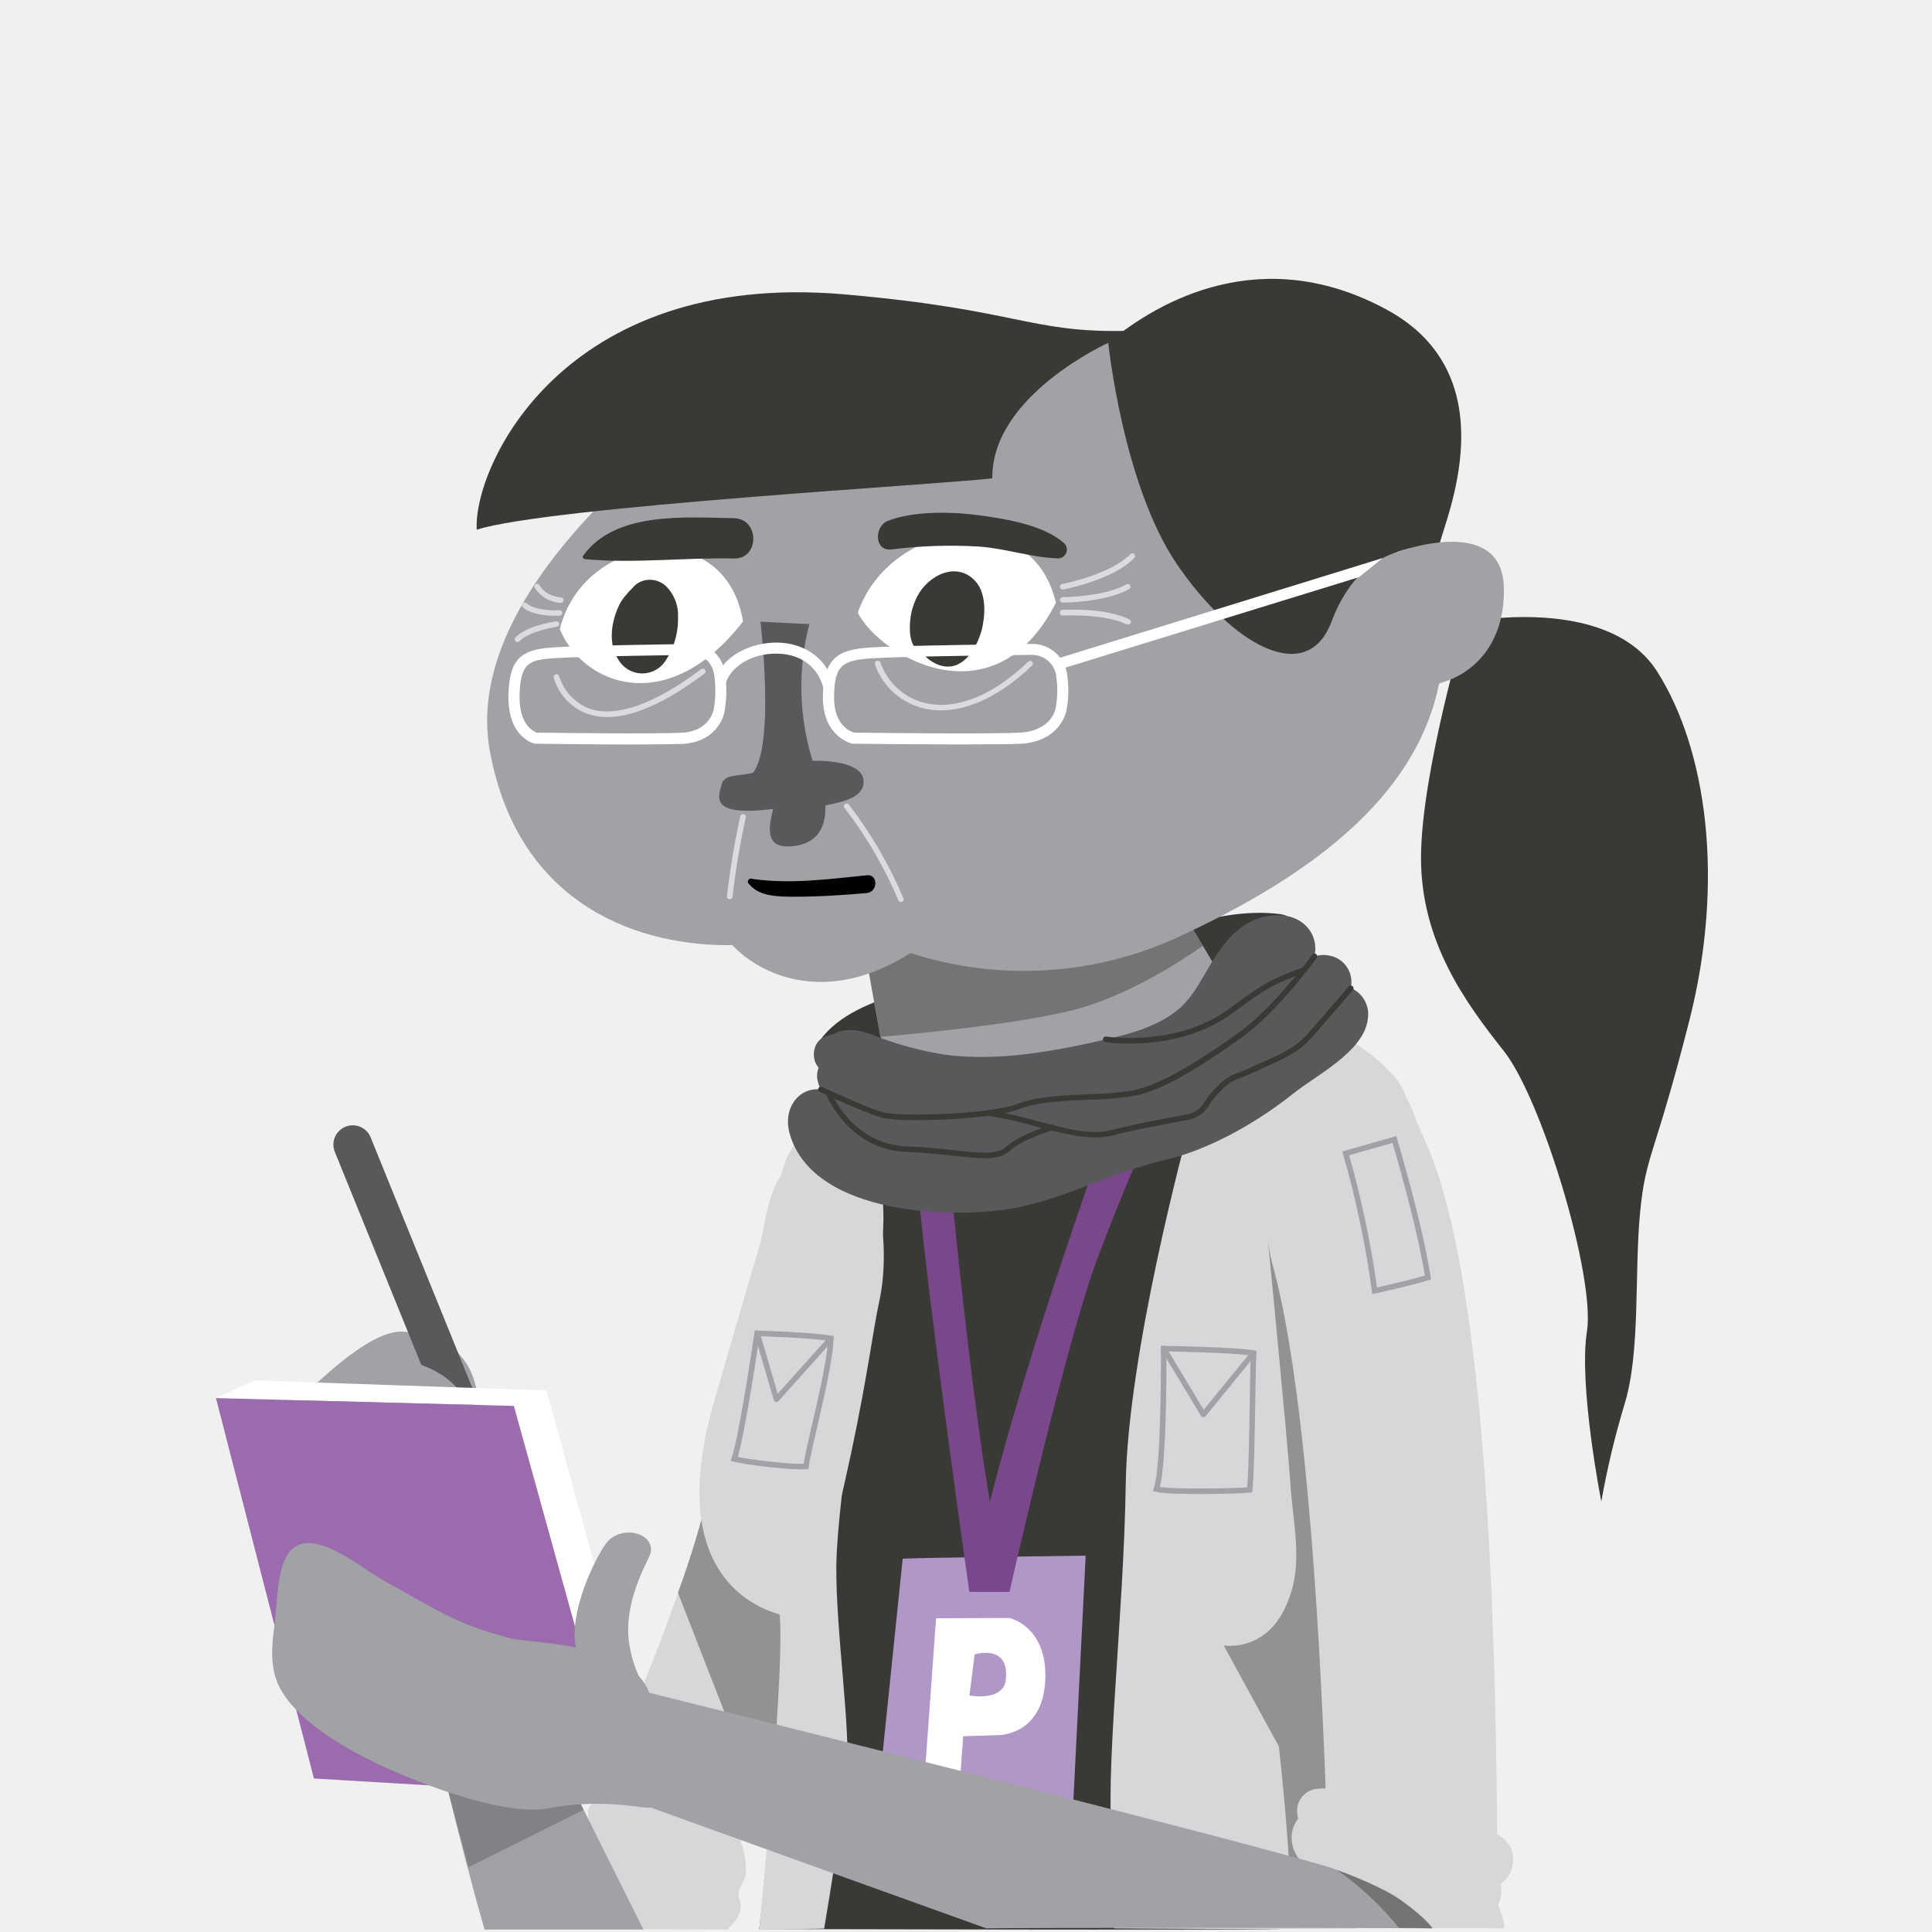
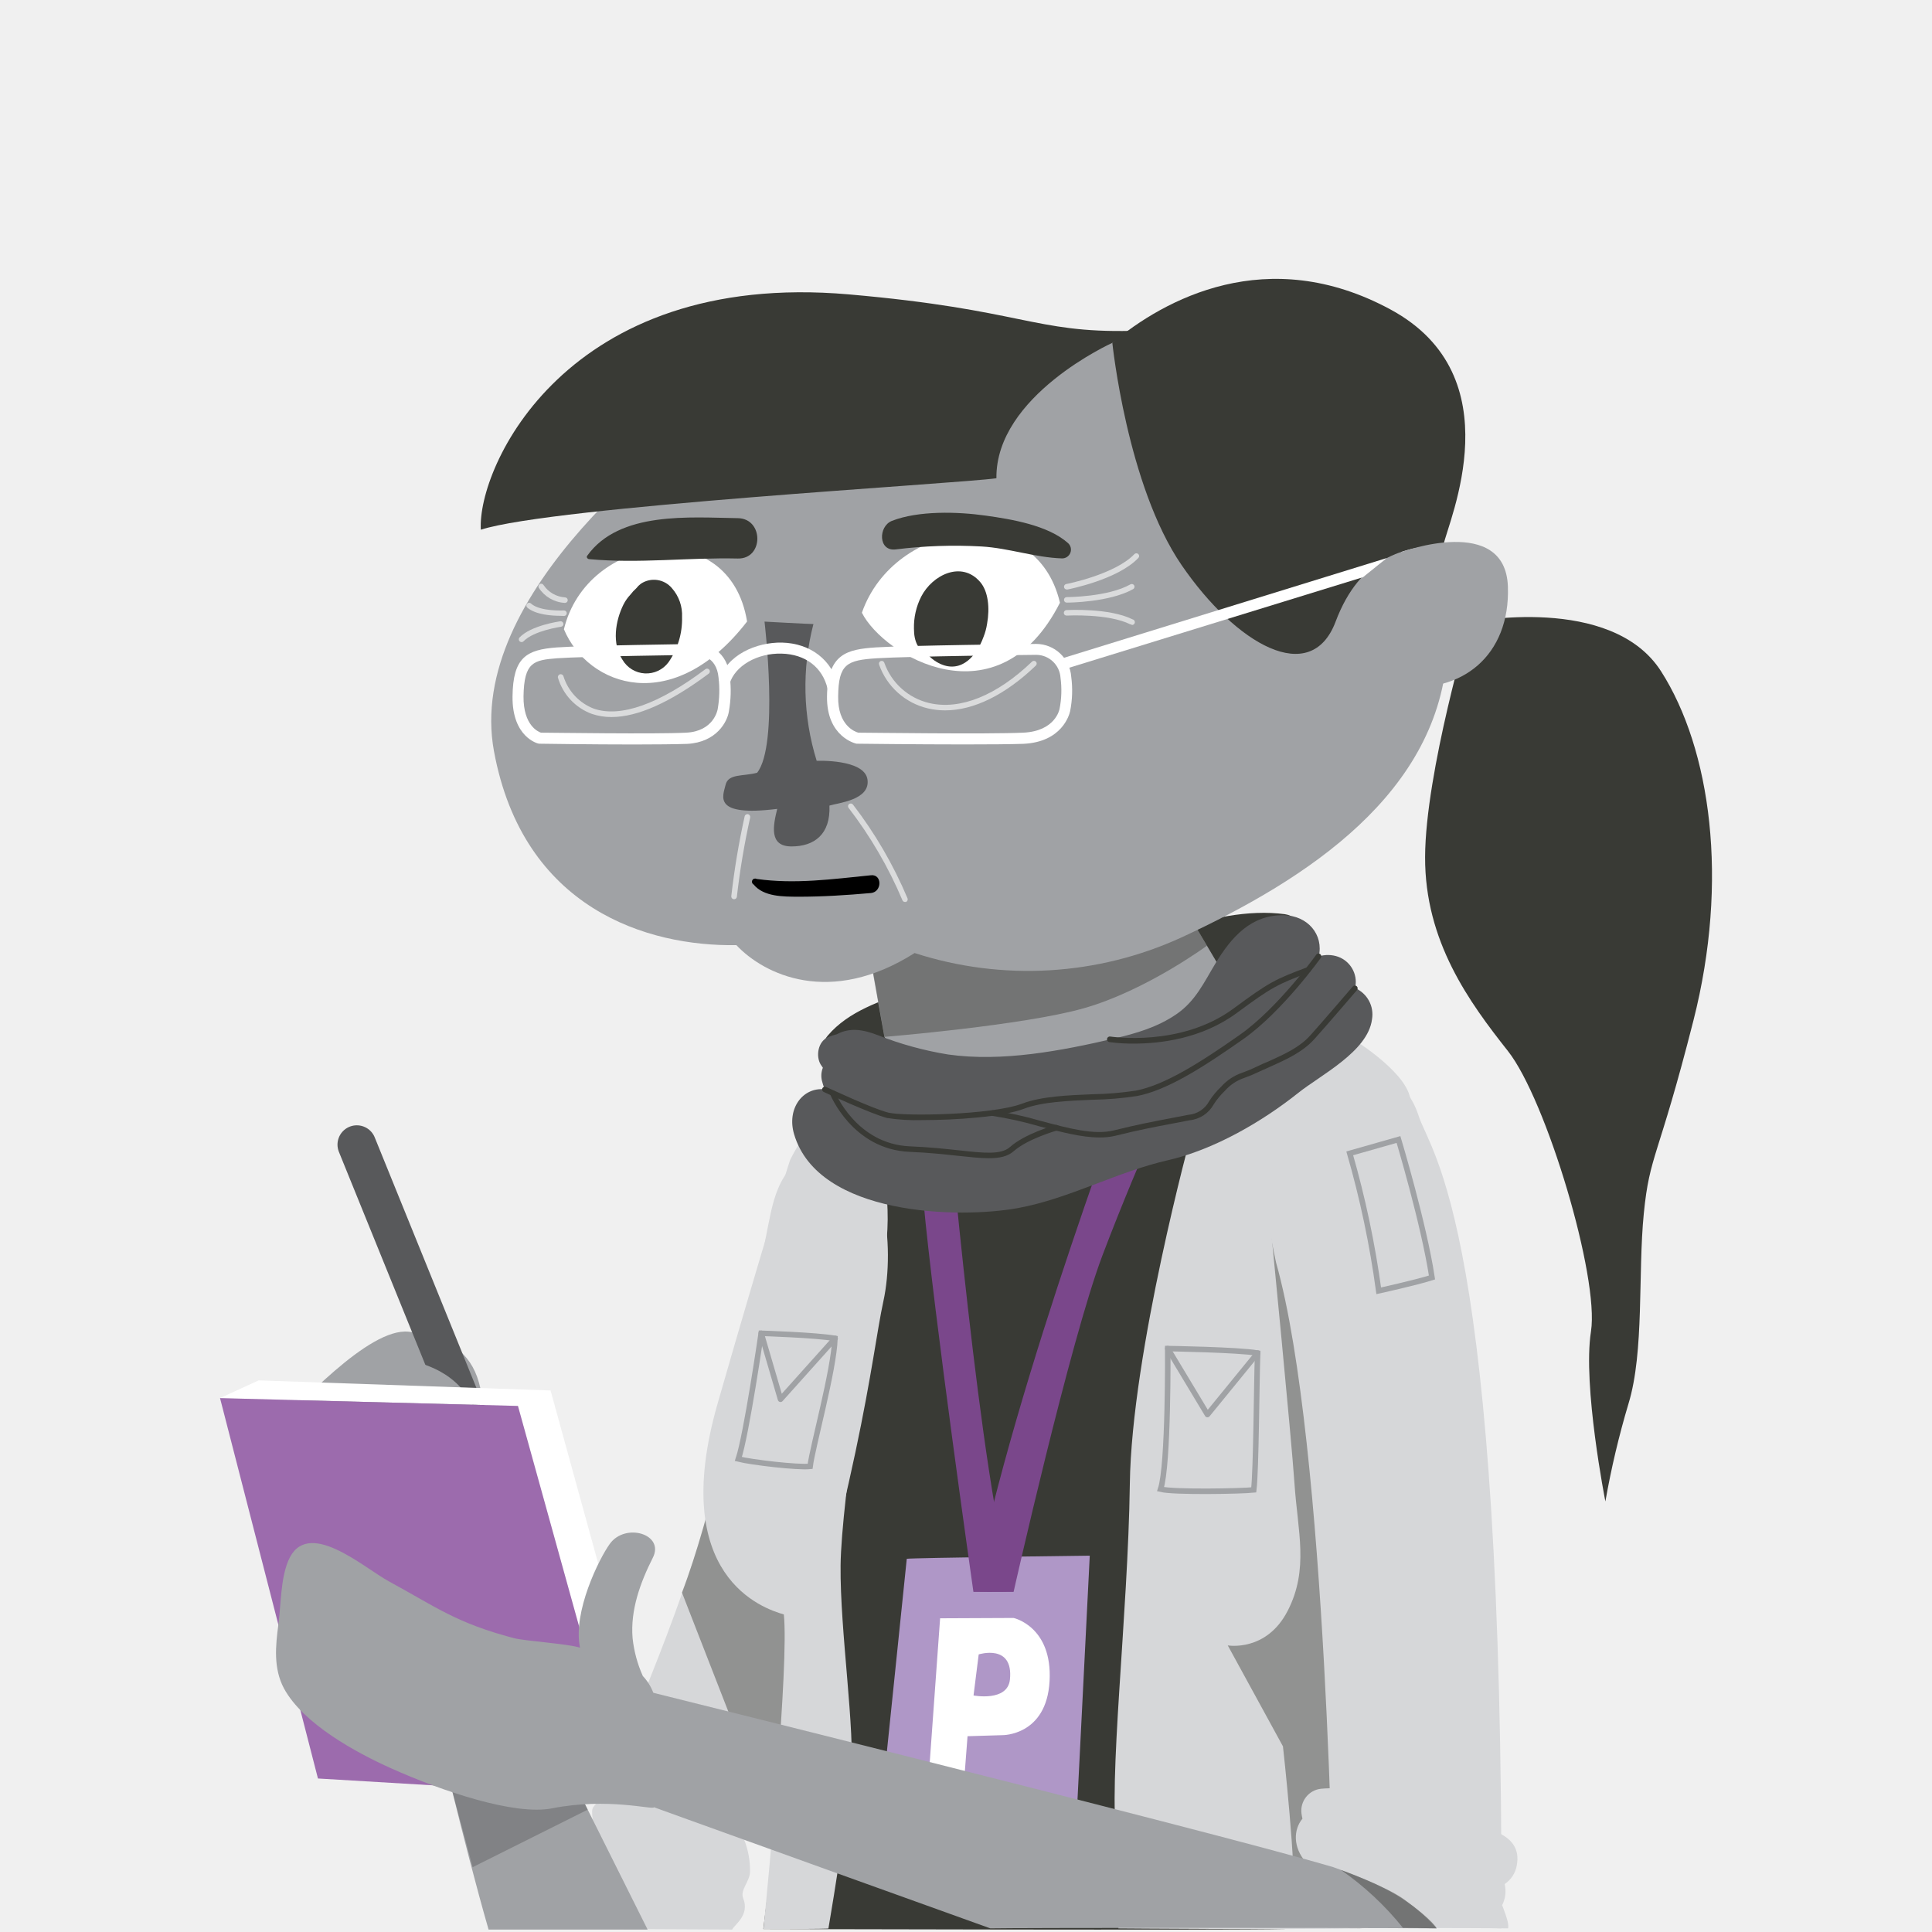
<svg xmlns="http://www.w3.org/2000/svg" viewBox="0 0 350 350">
  <defs>
-     <style>.cls-1{fill:#d6d7d9;}.cls-2{fill:#a0a2a5;}.cls-3,.cls-9{fill:#58595b;}.cls-3,.cls-7{opacity:0.44;}.cls-14,.cls-15,.cls-4{fill:none;stroke-linecap:round;}.cls-4{stroke:#58595b;stroke-width:7px;}.cls-14,.cls-4,.cls-6{stroke-miterlimit:10;}.cls-5,.cls-6,.cls-7{fill:#393a35;}.cls-6{stroke:#393a35;}.cls-8{fill:#fff;}.cls-10{fill:#010101;}.cls-11{fill:#dadbdc;}.cls-12{fill:#af97c7;}.cls-13{fill:#7a478b;}.cls-14,.cls-15{stroke:#a0a2a5;}.cls-15{stroke-linejoin:round;}.cls-16{fill:#9c6bad;}</style>
+     <style>.cls-1{fill:#d6d7d9;}.cls-2{fill:#a0a2a5;}.cls-3,.cls-9{fill:#58595b;}.cls-3,.cls-7{opacity:0.44;}.cls-13,.cls-14,.cls-4{fill:none;stroke-linecap:round;}.cls-4{stroke:#58595b;stroke-width:7px;}.cls-13,.cls-4,.cls-6{stroke-miterlimit:10;}.cls-5,.cls-6,.cls-7{fill:#393a35;}.cls-6{stroke:#393a35;}.cls-8{fill:#fff;}.cls-10{fill:#dadbdc;}.cls-11{fill:#af97c7;}.cls-12{fill:#7a478b;}.cls-13,.cls-14{stroke:#a0a2a5;}.cls-14{stroke-linejoin:round;}.cls-15{fill:#9c6bad;}</style>
  </defs>
  <g id="Layer_8" data-name="Layer 8">
-     <path class="cls-1" d="M107.59,349.44l24.31.12c.36-.85,3.23-2.58,2-5.66-.61-1.5,1.15-3,1.23-4.71a15.11,15.11,0,0,0-1.09-6c.66-4-1.72-8.59-6.23-9.2-1.93-.27-3.16.88-4.85,1.13-.94.14-.72.47-1.73.3-.6-.09-1.59-1.07-2.25-1.32a5,5,0,0,0-4.89.37c-1.82-.95-3.88-.88-5.82,1.25-1.71,1.89-1.9,1.42-1.65,3.83C107,333.57,116.17,346.87,107.59,349.44Z" />
-     <path class="cls-2" d="M116.58,349.56,91.4,299.15,77.93,310.93s5.27,22.77,9.85,38.63Z" />
-     <polygon class="cls-3" points="80.97 323.63 103.63 323.63 105.73 327.84 84.88 338.26 80.97 323.63" />
-     <path class="cls-2" d="M47.56,260.16c5.81-5.54,18.45-19.65,25.72-18.91s11.25,3.95,12.71,9.1,3.74,17.23,3.74,17.23l-39.44,4.18-2.73-6.94Z" />
-     <line class="cls-4" x1="63.9" y1="207.36" x2="86.17" y2="262.22" />
-     <path class="cls-2" d="M71.48,246.19c1.82.24,8.86,1,12.75,7.15s1.94,15.79,1.94,15.79l-13.92,1.58-7.43-7.43Z" />
-     <path class="cls-5" d="M232.08,349.45l-1.61-156.73-72.06,2.58-9.73,64.22-11.14,89.94S222.27,349.71,232.08,349.45Z" />
-     <path class="cls-1" d="M201.86,349.34c.44,0,29.52.26,44,0-1.11-13.73-4.79-60.36-4.17-72,.73-13.59,14.08-73.57,13-78.57s-10.88-10.89-10.88-10.89L215.11,205.3s-10.83,39.7-11.17,63.52-4,54.36-2.32,64.69C203,341.85,202.35,346.49,201.86,349.34Z" />
-     <path class="cls-6" d="M233.84,173a8,8,0,0,0-.82-.9,3,3,0,0,0,.18-.73c1.51-1.67,1.51-4.88-1.25-5.26-6.32-.87-14.13.7-20,3.14-3.47,1.44-6.73,3.38-10.4,4.33-4.3,1.12-8.83,1.27-13.25,1.62a93.19,93.19,0,0,0-24.07,4.77c-5.2,1.83-11,3.67-14.67,8-1.23,1.45-1.48,4.39.69,5.3,3.25,1.38,5.85.51,8.92-1h0a2.71,2.71,0,0,0,2.16.72c.3,0,.59-.08.88-.12a4.3,4.3,0,0,0,2.23,2.1,9.64,9.64,0,0,0,5.38.18l0,0c6.87,4.29,18.05,2.81,25.66,2,9.33-1,18.29-2.91,25.83-8.78,2.8-2.17.14-5.72-2.79-5.57a16.33,16.33,0,0,0,4.34-4.31,3.13,3.13,0,0,0,.53-1.6,24.94,24.94,0,0,0,5.65-1.29,3.15,3.15,0,0,1,1.67.47C232.55,177.27,235.21,174.75,233.84,173Z" />
-     <polygon class="cls-2" points="156.68 172.29 159.49 187.84 167.96 200.4 213.33 187.03 223.03 179.97 213.33 163.59 156.68 172.29" />
-     <path class="cls-7" d="M159.49,187.84s25.16-2.07,36.09-5.18c11.29-3.2,22.33-11.34,22.33-11.34l-4.58-7.73-56.87,7Z" />
-     <path class="cls-2" d="M133.39,70.87c-11.9,8.06-49.93,36.61-44.64,65.23s27.89,35.38,43.91,35.12c5.06,5.37,17,11.14,32.29,1.43a66.75,66.75,0,0,0,48.38-2.84c22.82-10.56,46.77-26.2,48.14-52.07-2.06-12.84-34.89-57-34.89-57L193.23,61Z" />
-     <path class="cls-8" d="M155.4,111c3.91,7.78,24.68,20.23,35.89-1.81C186.93,90.56,161.21,94.21,155.4,111Z" />
-     <path class="cls-8" d="M101.42,114c4.41,10.43,19.82,15.89,33.18-1.41C131.44,93.15,105.58,96.76,101.42,114Z" />
-     <path class="cls-9" d="M137.76,112.61s2.66,22.32-1.34,27.38c-2.54.69-5.22.12-5.71,2.18s-2.42,5.87,9.35,4.37c-.73,3-1.54,6.79,2.57,6.8s7.12-2.18,6.89-7.4c1.55-.49,7.45-1,6.89-4.74s-9.2-3.37-9.2-3.37a45.19,45.19,0,0,1-.59-24.78C145.92,113.06,137.76,112.61,137.76,112.61Z" />
-     <path class="cls-10" d="M157.06,158.56c-7,.7-13.76,1.65-20.73.67a.57.57,0,0,0-.55,1c1.83,2.25,5.42,2.2,8.08,2.22,4.5,0,8.75-.28,13.2-.67C159.08,161.55,159.08,158.35,157.06,158.56Z" />
-     <path class="cls-5" d="M121,106.56a4.25,4.25,0,0,0-5.63-.81,4.4,4.4,0,0,0-.84.83,7.82,7.82,0,0,0-1.06,1.15,7.27,7.27,0,0,0-1.25,1.8c-1.49,3-2.12,7.09-.18,10a5,5,0,0,0,8.33.45,13.65,13.65,0,0,0,2.46-8.18A7.38,7.38,0,0,0,121,106.56Z" />
-     <path class="cls-5" d="M178.08,113c.53-2.89.2-5.87-1.24-7.55-3.37-3.94-8.67-1.3-10.69,2.62a12.23,12.23,0,0,0-1.32,5.81c0,2.39.79,4,2.78,5a6.73,6.73,0,0,0,1.27,1c4,2.43,7.13-.54,8.57-4.54A10.79,10.79,0,0,0,178.08,113Z" />
-     <path class="cls-5" d="M132.93,93.87c-8.65-.12-21.49-1.31-27.3,6.82-.19.27.08.58.35.6,9,.84,18-.32,27-.11C137.63,101.28,137.64,93.94,132.93,93.87Z" />
-     <path class="cls-5" d="M192.77,98.41c-3.6-3.24-10.26-4.35-14.93-5-5.09-.72-12.18-.93-17,.95-2.51,1-2.49,5.58.7,5.17A86.33,86.33,0,0,1,177.09,99c4.92.29,9.67,2,14.56,2.16A1.59,1.59,0,0,0,192.77,98.41Z" />
-     <path class="cls-11" d="M192.51,109.17a.5.5,0,0,1,0-1c.08,0,7.45,0,11.54-2.31a.5.5,0,0,1,.68.19.51.51,0,0,1-.2.68c-4.31,2.4-11.7,2.44-12,2.44Z" />
-     <path class="cls-11" d="M192.51,106.79a.5.5,0,0,1-.49-.4.51.51,0,0,1,.4-.59c.09,0,8.86-1.75,12.35-5.42a.5.5,0,0,1,.71,0,.48.48,0,0,1,0,.7c-3.71,3.92-12.51,5.65-12.88,5.72Z" />
-     <path class="cls-11" d="M204.29,113.11a.54.54,0,0,1-.22,0c-4-2-11.45-1.59-11.53-1.59A.49.49,0,0,1,192,111a.51.51,0,0,1,.47-.53c.32,0,7.77-.42,12,1.69a.5.5,0,0,1-.22,1Z" />
-     <path class="cls-11" d="M101.57,109.22h0a6,6,0,0,1-4.71-2.74.5.5,0,1,1,.88-.48c1.14,2.06,3.85,2.22,3.87,2.22a.5.5,0,0,1,0,1Z" />
-     <path class="cls-11" d="M100.76,111.56c-1.39,0-4.46-.16-6-1.51a.5.5,0,1,1,.66-.74c1.63,1.46,5.89,1.24,5.94,1.24a.49.49,0,0,1,.52.47.5.5,0,0,1-.47.53Z" />
-     <path class="cls-11" d="M93.74,116.32a.54.54,0,0,1-.35-.14.5.5,0,0,1,0-.71c2.09-2.17,7.16-2.89,7.37-2.92a.51.51,0,0,1,.57.43.5.5,0,0,1-.43.56s-4.94.7-6.79,2.63A.51.51,0,0,1,93.74,116.32Z" />
-     <path class="cls-11" d="M163.2,163.4a.49.49,0,0,1-.46-.32A75.79,75.79,0,0,0,153,146.37a.49.49,0,0,1,.07-.7.51.51,0,0,1,.71.08,76.69,76.69,0,0,1,9.89,17,.51.51,0,0,1-.28.65A.43.43,0,0,1,163.2,163.4Z" />
-     <path class="cls-11" d="M132.19,162.9h-.06a.5.5,0,0,1-.44-.55,142.58,142.58,0,0,1,2.42-14.46.5.5,0,0,1,1,.22,139.26,139.26,0,0,0-2.41,14.35A.5.5,0,0,1,132.19,162.9Z" />
-     <path class="cls-11" d="M170.48,128.69a13.6,13.6,0,0,1-3.13-.36,12.38,12.38,0,0,1-8.84-7.94.5.5,0,1,1,1-.33,11.39,11.39,0,0,0,8.12,7.3c5.61,1.32,12.23-1.34,18.64-7.5a.5.5,0,0,1,.69.73C181.38,125.89,175.67,128.69,170.48,128.69Z" />
-     <path class="cls-11" d="M110,129.9a11,11,0,0,1-3.59-.58,10,10,0,0,1-6.11-6.54.5.5,0,1,1,1-.25,9.23,9.23,0,0,0,5.5,5.85c4.8,1.66,11.79-.81,20.21-7.15a.5.5,0,0,1,.61.8C120.66,127.26,114.77,129.9,110,129.9Z" />
-     <path class="cls-5" d="M200.77,62.11s-21.18,9.55-21,24.53c-7.08,1-80.29,5.11-93.4,9.32-.69-11.26,15.43-47.1,66.66-42.63,31.52,2.75,33.44,7,51.23,6.61Z" />
-     <path class="cls-5" d="M200.77,62.11s2.67,25.88,12.56,40.28,23.41,22.13,27.89,10.22,12.61-13.53,19.55-13.93c.86-4.29,12.8-30.48-9.58-42.6S210.12,54.3,200.77,62.11Z" />
-     <path class="cls-5" d="M265.57,112.72s25.62-5.2,34.62,8.91,12.3,37.86,5.86,63.21-7.92,24.14-8.95,35,.11,25-2.77,34.44A156.11,156.11,0,0,0,290.09,272s-4.15-21-2.6-30.8-8.1-42-15.06-50.8-15.06-19.82-15-35.16S265.57,112.72,265.57,112.72Z" />
-     <path class="cls-8" d="M114.11,134.87c-7.63,0-16.43-.13-17-.14l-.2,0c-.2,0-4.89-1.17-4.8-8.57h0c.08-7.08,2.52-8.46,7.95-8.87,4.81-.36,24.8-.62,25.65-.63,1.82,0,5.31,1.3,5.72,5.94a21.25,21.25,0,0,1-.17,6.25c-.27,1.86-2.22,5.63-7.56,5.91C121.7,134.83,118.06,134.87,114.11,134.87Zm-16.83-2.14c1.77,0,20.74.29,26.32,0,5-.26,5.68-4.13,5.71-4.29a19.7,19.7,0,0,0,.14-5.69c-.36-4-3.59-4.12-3.73-4.12s-20.76.27-25.5.62c-4.28.33-6,.7-6.1,6.91C94.06,131.42,96.76,132.56,97.28,132.73Z" />
-     <path class="cls-8" d="M173.91,134.86c-8.85,0-19.14-.13-19.3-.13l-.17,0c-.06,0-5.46-1.16-5.36-8.58.1-7.71,3.59-8.52,8.89-8.87s28.09-.62,29.05-.63a6.4,6.4,0,0,1,6.35,5.93,19,19,0,0,1-.2,6.27c-.15.67-1.48,5.57-8.44,5.9C182.48,134.83,178.38,134.86,173.91,134.86Zm-19.16-2.13c1.76,0,23.51.3,29.88,0,5.78-.27,6.55-4.15,6.58-4.31a17.28,17.28,0,0,0,.17-5.66,4.43,4.43,0,0,0-4.36-4.13c-.21,0-23.53.27-28.92.62-5.24.35-6.94,1-7,6.91h0C151,131.48,154.2,132.58,154.75,132.73Z" />
-     <path class="cls-8" d="M149.18,124.75c-.92-3.86-4-6.23-8.32-6.34-4.44-.12-8.48,2.23-9.43,5.47l-1.92-.56c1.38-4.7,6.8-7,11.41-6.91,5.17.13,9.08,3.15,10.21,7.88Z" />
-     <polygon class="cls-8" points="192.26 121.18 191.67 119.27 250.5 101.09 246.19 104.56 192.26 121.18" />
-     <path class="cls-2" d="M253.15,100S272,93,272.43,106.24c.44,12.5-8.41,19.55-19.82,18" />
-     <path class="cls-7" d="M229.45,222.18s3.78,38.5,4.32,46.61c.58,8.65,2.64,15.46-1.22,23s-10.87,6.29-10.87,6.29l10,18.29s2.54,22.68,1.86,28.3,14.35,4.57,14.35,4.57l-5.19-118.72Z" />
-     <path class="cls-1" d="M240.84,349.34s22.43-.27,30.41,0c.43-127.24-12.7-140.13-15-147.22s-8.89-11-18.47-6.52-11.52,14.06-7.34,33.16C239.71,261.55,240.84,349.34,240.84,349.34Z" />
-     <path class="cls-1" d="M151.51,208.94c7.83.15,10,16.69,7.78,26.81s-3.86,32.71-22.22,90c-5.45-1.5-26.93-5.44-26.93-5.44s10.55-23.32,16.35-42.88,10.34-48.2,12.38-57.61S144.88,208.82,151.51,208.94Z" />
-     <path class="cls-7" d="M122.8,288.5l14.52,37.26s11.63-43,13.23-53.95-17.66-21-17.66-21S128.2,274.63,122.8,288.5Z" />
-     <path class="cls-1" d="M141.23,292.47c.94,9.18-2.82,48.11-3.69,57,0,0,12.15,0,11.77-.12,1-5.84,3.4-20.81,4.08-27.55.82-8.22-2-26.27-1.88-38.18s5.67-47.1,7.78-55.79-.88-20.59-.88-20.59,0-5-5.82-5.87-10.25,8.83-10.25,8.83-4.1,12.7-13.07,44.08S137.51,291.39,141.23,292.47Z" />
-     <path class="cls-12" d="M163.53,282.39c1.09-.18,33.15-.57,33.15-.57l-2.74,54.52-36,.23Z" />
-     <path class="cls-13" d="M205.52,191.35s-22.58,59.14-29.89,97c3.23.09,7.26,0,7.26,0S193.09,243,199,227.45c6.91-18.27,16.27-38.4,16.27-38.4Z" />
-     <path class="cls-13" d="M170.86,199.66s6,69.93,12,88.69c-3.64,0-7.26,0-7.26,0s-7.19-50.36-9.07-71-.67-22.23-.67-22.23Z" />
-     <path class="cls-8" d="M182.89,293.11l-13.31.06-2.5,34.55,6.41.49,1-13.68,6.32-.19s8,.11,8.54-9.79S182.89,293.11,182.89,293.11Zm-7.26,14,.93-7.4s6.33-2,5.66,4.55C181.8,308.34,175.63,307.15,175.63,307.15Z" />
-     <path class="cls-9" d="M244.75,179h0c0-.09,0-.16,0-.25a4.87,4.87,0,0,0-3.11-5.42,5.57,5.57,0,0,0-3.52-.07c.91-3.93-2-7.38-6.3-7.46-6-.11-9.54,4-12.4,8.7-2.11,3.49-3.6,6.83-7.06,9.21s-7.37,3.51-11.28,4.42c-9.57,2.23-20.29,4.29-30.12,2.9a61.49,61.49,0,0,1-12.73-3.49c-2.61-1-5-1.44-7.41-.15a8.7,8.7,0,0,0-1.63.55c-1.77.77-2.2,3.4-1.29,4.92.1.17.25.38.4.59a3.86,3.86,0,0,0-.17,2.35,11,11,0,0,0,.51,1.56c-4-.43-6.92,3.52-5.55,8.14,4.39,14.82,29.94,15.31,40.52,13.38,9.41-1.73,17.87-6.54,27.19-8.67,8.41-1.93,17.08-7,23.59-12.17,4-3.22,12.65-7.51,13.39-13.35A5.19,5.19,0,0,0,244.75,179Z" />
-     <path class="cls-14" d="M137.16,241.54s-2.68,18.4-4.14,22.77c2.43.61,10.76,1.58,13,1.34.45-3.64,4.3-17.36,4.5-23.19C147.1,241.85,137.16,241.54,137.16,241.54Z" />
-     <polyline class="cls-15" points="137.16 241.54 140.66 253.49 150.55 242.46" />
-     <path class="cls-14" d="M210.81,244.31s.16,21.1-1.3,25.47c2.43.6,14.61.37,16.88.13.44-3.65.5-19,.7-24.79C223.64,244.51,210.81,244.31,210.81,244.31Z" />
-     <polyline class="cls-15" points="210.81 244.31 218 256.26 227.09 245.12" />
-     <path class="cls-14" d="M243.79,208.94l8.82-2.51s4.61,15.35,6.07,25c-2.91.93-9.65,2.41-9.65,2.41A175.86,175.86,0,0,0,243.79,208.94Z" />
-     <path class="cls-1" d="M233.45,343.37a2.48,2.48,0,0,0,.19,1.49c1.92,4.26,5.89,2.85,10.18,4.48,8.89-.18,28.65,0,28.65,0,.13-.69-.1-1.62-1-4l-.09-.19a5.52,5.52,0,0,0,.46-3.83A5.08,5.08,0,0,0,274,338c1.25-6.3-6.69-7-10.82-8-8.12-1.9-16.16-6.73-24.65-5.93a4,4,0,0,0-3.53,4.42,8.44,8.44,0,0,0,.18,1c-1.65,2-1.73,5.19.62,7.89a6,6,0,0,0-1.07.75A4.52,4.52,0,0,0,233.45,343.37Z" />
-     <polygon class="cls-8" points="39.12 253.28 46.12 250.07 99 251.9 118.49 322.69 112.73 325.52 93.09 254.7 39.12 253.28" />
-     <polygon class="cls-16" points="93.09 254.7 112.73 325.52 56.87 322.19 39.12 253.28 93.09 254.7" />
-     <path class="cls-2" d="M259.52,349.34c-4.43-5-9.38-7.76-18.7-11.08C218,331.5,102.23,302.85,102.23,302.85L99,320.63s39.43,14.26,79.68,28.71C183.2,349.24,240,349.2,259.52,349.34Z" />
-     <path class="cls-2" d="M118.35,308.07c-.15-.23-.33-.43-.49-.65a9,9,0,0,0-2.15-3.8,22.56,22.56,0,0,1-1.85-6.86c-.42-5.09,1.41-10.1,3.67-14.57,2.17-4.29-5-6.4-7.8-2.5-1.93,2.67-6.75,12.36-5.39,18.8-2.34-.73-10-1.2-12-1.73-10.45-2.74-14-5.64-22.55-10.26-4.66-2.53-15-11.81-18.29-3.7-1.38,3.36-1.29,7.86-1.76,11.44-.53,3.92-.93,8,1,11.63,3.51,6.46,13.16,11.67,19.42,14.48,9.25,4.15,22.41,8.59,29.14,7.25,10.14-2,18.26.32,18.46-.19C120.11,321.36,122.22,314,118.35,308.07Z" />
-     <path class="cls-5" d="M166.27,202.92a34.57,34.57,0,0,1-6.28-.38c-2.94-.76-11.2-4.58-11.55-4.75a.5.5,0,0,1,.42-.9c.09,0,8.52,4,11.38,4.68s18.71.44,24.21-1.64c3.45-1.31,8.19-1.51,12.77-1.7a59.18,59.18,0,0,0,7.82-.65c5.09-1,11.22-4.76,18.87-10.14,6.9-4.86,13.74-14.39,13.81-14.49a.5.5,0,0,1,.82.58c-.07.1-7,9.77-14,14.72-7.76,5.46-14,9.31-19.26,10.31a60.1,60.1,0,0,1-8,.67c-4.5.19-9.16.38-12.46,1.63C180.92,202.34,172.35,202.92,166.27,202.92Z" />
-     <path class="cls-5" d="M198.4,206.06c-3.23,0-6.94-1-10.8-2a66.34,66.34,0,0,0-8.59-1.91.5.5,0,1,1,.13-1,67.18,67.18,0,0,1,8.72,1.93c4.95,1.33,9.64,2.59,13.19,1.7,4.3-1.07,7.34-1.64,10.28-2.2,1.08-.2,2.13-.4,3.22-.62a4.7,4.7,0,0,0,3.76-2.47,13.78,13.78,0,0,1,2.15-2.6,9,9,0,0,1,3.88-2.57,23.68,23.68,0,0,0,2.53-1.06c.74-.36,1.49-.7,2.25-1,2.86-1.3,5.57-2.52,7.52-4.7,2.51-2.8,7.64-8.79,7.69-8.85a.5.5,0,0,1,.76.65c-.05.06-5.18,6.06-7.71,8.87-2.09,2.33-5,3.66-7.85,4.94-.74.33-1.49.67-2.22,1a25.12,25.12,0,0,1-2.63,1.1,8.15,8.15,0,0,0-3.54,2.36,13.31,13.31,0,0,0-2,2.43,5.62,5.62,0,0,1-4.38,2.89c-1.09.22-2.15.42-3.23.62-2.93.56-6,1.13-10.23,2.19A11.8,11.8,0,0,1,198.4,206.06Z" />
-     <path class="cls-5" d="M178.38,209.82c-1.54,0-3.37-.2-5.52-.43-2.51-.27-5.36-.58-8.78-.72-10.4-.42-14.43-10.4-14.47-10.5a.5.5,0,0,1,.93-.36c0,.09,3.84,9.46,13.58,9.86,3.46.14,6.45.46,8.84.72,4.61.51,7.66.83,9.26-.59,2.73-2.43,8-3.92,8.26-4a.5.5,0,0,1,.61.35.48.48,0,0,1-.35.61c-.05,0-5.3,1.49-7.85,3.76C181.81,209.51,180.33,209.82,178.38,209.82Z" />
-     <path class="cls-5" d="M204.64,189.06a30.24,30.24,0,0,1-4.41-.28.5.5,0,0,1,.16-1c.13,0,12.76,2,22.34-5.08,6.53-4.82,7.52-5.28,13.34-7.47a.49.49,0,0,1,.64.29.5.5,0,0,1-.29.65c-5.7,2.14-6.68,2.6-13.09,7.33S209.34,189.06,204.64,189.06Z" />
-     <path class="cls-7" d="M253.41,349.24c1.45,0,6.11.1,6.11.1s-.47-1.31-5.9-5.25c-3.35-2.43-11.41-5.32-11.41-5.32A53.59,53.59,0,0,1,253.41,349.24Z" />
+     <path class="cls-1" d="M108.33,349.44l24.31.12c.36-.85,3.23-2.58,2-5.66-.61-1.5,1.15-3,1.23-4.71a15.11,15.11,0,0,0-1.09-6c.66-4-1.72-8.59-6.23-9.2-1.93-.27-3.16.88-4.85,1.13-.94.14-.72.47-1.73.3-.6-.09-1.59-1.07-2.26-1.32a5,5,0,0,0-4.88.37c-1.83-.95-3.88-.88-5.82,1.25-1.71,1.89-1.91,1.42-1.65,3.83C107.76,333.57,116.91,346.87,108.33,349.44Z" />
+     <path class="cls-2" d="M117.32,349.56,92.14,299.15,78.67,310.93s5.27,22.77,9.84,38.63Z" />
+     <polygon class="cls-3" points="81.71 323.63 104.37 323.63 106.47 327.84 85.62 338.26 81.71 323.63" />
+     <path class="cls-2" d="M48.3,260.16c5.81-5.54,18.45-19.65,25.72-18.91s11.25,3.95,12.71,9.1,3.74,17.23,3.74,17.23L51,271.76l-2.73-6.94Z" />
+     <line class="cls-4" x1="64.64" y1="207.36" x2="86.91" y2="262.22" />
+     <path class="cls-2" d="M72.22,246.19c1.82.24,8.86,1,12.75,7.15s1.94,15.79,1.94,15.79L73,270.71l-7.42-7.43Z" />
+     <path class="cls-5" d="M232.82,349.45l-1.61-156.73-72.06,2.58-9.73,64.22-11.14,89.94S223,349.71,232.82,349.45Z" />
+     <path class="cls-1" d="M202.6,349.34c.43,0,29.52.26,44,0-1.11-13.73-4.79-60.36-4.17-72,.73-13.59,14.08-73.57,13-78.57s-10.89-10.89-10.89-10.89L215.85,205.3S205,245,204.68,268.82s-4,54.36-2.32,64.69C203.73,341.85,203.09,346.49,202.6,349.34Z" />
+     <path class="cls-6" d="M234.58,173a8,8,0,0,0-.82-.9,3,3,0,0,0,.18-.73c1.51-1.67,1.51-4.88-1.25-5.26-6.32-.87-14.13.7-20,3.14-3.47,1.44-6.73,3.38-10.4,4.33-4.3,1.12-8.83,1.27-13.25,1.62A93.19,93.19,0,0,0,165,179.94c-5.2,1.83-11,3.67-14.67,8-1.23,1.45-1.48,4.39.69,5.3,3.25,1.38,5.85.51,8.92-1h0a2.71,2.71,0,0,0,2.16.72c.3,0,.59-.08.88-.12a4.32,4.32,0,0,0,2.22,2.1,9.67,9.67,0,0,0,5.39.18l0,0c6.87,4.29,18.05,2.81,25.66,2,9.32-1,18.29-2.91,25.83-8.78,2.8-2.17.14-5.72-2.79-5.57a16.33,16.33,0,0,0,4.34-4.31,3.13,3.13,0,0,0,.53-1.6,24.94,24.94,0,0,0,5.65-1.29,3.15,3.15,0,0,1,1.67.47C233.29,177.27,236,174.75,234.58,173Z" />
+     <polygon class="cls-2" points="157.42 172.29 160.22 187.84 168.7 200.4 214.07 187.03 223.77 179.97 214.07 163.59 157.42 172.29" />
+     <path class="cls-7" d="M160.23,187.84s25.16-2.07,36.09-5.18c11.29-3.2,22.33-11.34,22.33-11.34l-4.58-7.73-56.87,7Z" />
+     <path class="cls-2" d="M134.13,70.87c-11.9,8.06-49.93,36.61-44.64,65.23s27.89,35.38,43.91,35.12c5.06,5.37,17,11.14,32.29,1.43a66.75,66.75,0,0,0,48.38-2.84c22.81-10.56,46.77-26.2,48.14-52.07-2.06-12.84-34.89-57-34.89-57L194,61Z" />
+     <path class="cls-8" d="M156.14,111c3.91,7.78,24.68,20.23,35.88-1.81C187.67,90.56,162,94.21,156.14,111Z" />
+     <path class="cls-8" d="M102.16,114c4.4,10.43,19.82,15.89,33.18-1.41C132.18,93.15,106.32,96.76,102.16,114Z" />
+     <path class="cls-9" d="M138.5,112.61s2.66,22.32-1.34,27.38c-2.54.69-5.22.12-5.71,2.18S129,148,140.8,146.54c-.73,3-1.55,6.79,2.57,6.8s7.12-2.18,6.89-7.4c1.55-.49,7.45-1,6.89-4.74s-9.2-3.37-9.2-3.37a45.19,45.19,0,0,1-.59-24.78C146.66,113.06,138.5,112.61,138.5,112.61Z" />
+     <path d="M157.8,158.56c-7,.7-13.76,1.65-20.73.67a.57.57,0,0,0-.55,1c1.83,2.25,5.42,2.2,8.08,2.22,4.49,0,8.75-.28,13.2-.67C159.82,161.55,159.82,158.35,157.8,158.56Z" />
+     <path class="cls-5" d="M121.73,106.56a4.25,4.25,0,0,0-5.63-.81,4.4,4.4,0,0,0-.84.83,7.82,7.82,0,0,0-1.06,1.15,7.59,7.59,0,0,0-1.26,1.8c-1.48,3-2.11,7.09-.17,10a5,5,0,0,0,8.33.45,13.65,13.65,0,0,0,2.46-8.18A7.38,7.38,0,0,0,121.73,106.56Z" />
+     <path class="cls-5" d="M178.82,113c.52-2.89.2-5.87-1.24-7.55-3.37-3.94-8.67-1.3-10.69,2.62a12.23,12.23,0,0,0-1.32,5.81c0,2.39.79,4,2.78,5a6.73,6.73,0,0,0,1.27,1c4,2.43,7.13-.54,8.57-4.54A10.79,10.79,0,0,0,178.82,113Z" />
+     <path class="cls-5" d="M133.67,93.87c-8.65-.12-21.49-1.31-27.3,6.82-.19.27.08.58.35.6,9,.84,18-.32,26.95-.11C138.37,101.28,138.38,93.94,133.67,93.87Z" />
+     <path class="cls-5" d="M193.51,98.41c-3.6-3.24-10.26-4.35-14.93-5-5.09-.72-12.18-.93-17,.95-2.51,1-2.49,5.58.7,5.17A86.33,86.33,0,0,1,177.83,99c4.92.29,9.67,2,14.56,2.16A1.59,1.59,0,0,0,193.51,98.41Z" />
+     <path class="cls-10" d="M193.25,109.17a.5.5,0,0,1,0-1c.08,0,7.45,0,11.54-2.31a.5.5,0,0,1,.68.19.51.51,0,0,1-.2.68c-4.31,2.4-11.7,2.44-12,2.44Z" />
+     <path class="cls-10" d="M193.25,106.79a.5.5,0,0,1-.49-.4.51.51,0,0,1,.4-.59c.09,0,8.86-1.75,12.35-5.42a.5.5,0,0,1,.71,0,.49.49,0,0,1,0,.7c-3.71,3.92-12.51,5.65-12.88,5.72Z" />
+     <path class="cls-10" d="M205,113.11a.54.54,0,0,1-.22,0c-4-2-11.45-1.59-11.53-1.59a.49.49,0,0,1-.53-.47.51.51,0,0,1,.47-.53c.32,0,7.77-.42,12,1.69a.5.5,0,0,1-.22,1Z" />
+     <path class="cls-10" d="M102.31,109.22h0a6,6,0,0,1-4.71-2.74.5.5,0,1,1,.88-.48,5.06,5.06,0,0,0,3.87,2.22.5.5,0,0,1,0,1Z" />
+     <path class="cls-10" d="M101.5,111.56c-1.39,0-4.46-.16-6-1.51a.5.5,0,0,1,0-.7.5.5,0,0,1,.71,0c1.63,1.46,5.89,1.24,5.94,1.24a.49.49,0,0,1,.52.47.5.5,0,0,1-.47.53Z" />
+     <path class="cls-10" d="M94.48,116.32a.52.52,0,0,1-.35-.14.5.5,0,0,1,0-.71c2.09-2.17,7.16-2.89,7.37-2.92a.51.51,0,0,1,.57.43.5.5,0,0,1-.43.56s-4.94.7-6.79,2.63A.51.51,0,0,1,94.48,116.32Z" />
+     <path class="cls-10" d="M163.94,163.4a.49.49,0,0,1-.46-.32,75.79,75.79,0,0,0-9.74-16.71.49.49,0,0,1,.07-.7.51.51,0,0,1,.71.08,76.69,76.69,0,0,1,9.89,17,.51.51,0,0,1-.28.65A.43.43,0,0,1,163.94,163.4Z" />
+     <path class="cls-10" d="M132.92,162.9h0a.5.5,0,0,1-.44-.55,139.46,139.46,0,0,1,2.42-14.46.5.5,0,1,1,1,.22,139.26,139.26,0,0,0-2.41,14.35A.5.5,0,0,1,132.92,162.9Z" />
+     <path class="cls-10" d="M171.22,128.69a13.6,13.6,0,0,1-3.13-.36,12.38,12.38,0,0,1-8.84-7.94.5.5,0,1,1,.95-.33,11.39,11.39,0,0,0,8.12,7.3c5.61,1.32,12.23-1.34,18.64-7.5a.49.49,0,0,1,.7,0,.5.5,0,0,1,0,.71C182.12,125.89,176.4,128.69,171.22,128.69Z" />
+     <path class="cls-10" d="M110.78,129.9a11,11,0,0,1-3.59-.58,10,10,0,0,1-6.11-6.54.5.5,0,1,1,1-.25,9.23,9.23,0,0,0,5.5,5.85c4.8,1.66,11.79-.81,20.21-7.15a.5.5,0,0,1,.61.8C121.4,127.26,115.51,129.9,110.78,129.9Z" />
+     <path class="cls-5" d="M201.51,62.11s-21.18,9.55-21,24.53c-7.08,1-80.29,5.11-93.4,9.32-.69-11.26,15.42-47.1,66.66-42.63,31.52,2.75,33.44,7,51.23,6.61Z" />
+     <path class="cls-5" d="M201.51,62.11s2.67,25.88,12.56,40.28,23.41,22.13,27.89,10.22,12.61-13.53,19.55-13.93c.86-4.29,12.8-30.48-9.58-42.6S210.86,54.3,201.51,62.11Z" />
+     <path class="cls-5" d="M266.31,112.72s25.62-5.2,34.62,8.91,12.3,37.86,5.86,63.21-7.92,24.14-9,35,.11,25-2.77,34.44A156.11,156.11,0,0,0,290.83,272s-4.15-21-2.61-30.8-8.1-42-15.05-50.8-15.06-19.82-15-35.16S266.31,112.72,266.31,112.72Z" />
+     <path class="cls-8" d="M114.85,134.87c-7.63,0-16.43-.13-17-.14l-.2,0c-.2,0-4.89-1.17-4.8-8.57h0c.08-7.08,2.52-8.46,8-8.87,4.81-.36,24.8-.62,25.65-.63,1.82,0,5.3,1.3,5.72,5.94a21.25,21.25,0,0,1-.17,6.25c-.27,1.86-2.22,5.63-7.56,5.91C122.44,134.83,118.8,134.87,114.85,134.87ZM98,132.73c1.77,0,20.74.29,26.32,0,5-.26,5.68-4.13,5.7-4.29a19.43,19.43,0,0,0,.15-5.69c-.36-4-3.59-4.12-3.73-4.12s-20.76.27-25.5.62c-4.29.33-6,.7-6.1,6.91C94.8,131.42,97.5,132.56,98,132.73Z" />
+     <path class="cls-8" d="M174.65,134.86c-8.85,0-19.14-.13-19.3-.13l-.17,0c-.06,0-5.46-1.16-5.36-8.58.1-7.71,3.59-8.52,8.89-8.87s28.09-.62,29-.63a6.4,6.4,0,0,1,6.35,5.93,19,19,0,0,1-.2,6.27c-.15.67-1.48,5.57-8.45,5.9C183.22,134.83,179.12,134.86,174.65,134.86Zm-19.16-2.13c1.76,0,23.5.3,29.88,0,5.78-.27,6.55-4.15,6.58-4.31a17.28,17.28,0,0,0,.17-5.66,4.43,4.43,0,0,0-4.36-4.13c-.21,0-23.53.27-28.92.62s-6.94,1-7,6.91h0C151.75,131.48,154.94,132.58,155.49,132.73Z" />
+     <path class="cls-8" d="M149.92,124.75c-.92-3.86-4-6.23-8.32-6.34-4.44-.12-8.48,2.23-9.43,5.47l-1.92-.56c1.38-4.7,6.8-7,11.41-6.91,5.17.13,9.08,3.15,10.21,7.88Z" />
+     <polygon class="cls-8" points="193 121.18 192.41 119.27 251.24 101.09 246.93 104.56 193 121.18" />
+     <path class="cls-2" d="M253.89,100s18.82-6.94,19.28,6.27c.44,12.5-8.41,19.55-19.82,18" />
+     <path class="cls-7" d="M230.19,222.18s3.78,38.5,4.32,46.61c.58,8.65,2.64,15.46-1.22,23s-10.87,6.29-10.87,6.29l10,18.29s2.53,22.68,1.86,28.3,14.35,4.57,14.35,4.57l-5.19-118.72Z" />
+     <path class="cls-1" d="M241.58,349.34s22.43-.27,30.41,0c.43-127.24-12.7-140.13-15-147.22s-8.89-11-18.47-6.52-11.52,14.06-7.34,33.16C240.45,261.55,241.58,349.34,241.58,349.34Z" />
+     <path class="cls-1" d="M152.25,208.94c7.83.15,10,16.69,7.78,26.81s-3.86,32.71-22.22,90c-5.45-1.5-26.93-5.44-26.93-5.44s10.55-23.32,16.35-42.88,10.34-48.2,12.38-57.61S145.62,208.82,152.25,208.94Z" />
+     <path class="cls-7" d="M123.54,288.5l14.52,37.26s11.63-43,13.23-53.95-17.66-21-17.66-21S128.93,274.63,123.54,288.5Z" />
+     <path class="cls-1" d="M142,292.47c.94,9.18-2.82,48.11-3.69,57,0,0,12.15,0,11.77-.12,1-5.84,3.4-20.81,4.08-27.55.82-8.22-2-26.27-1.88-38.18s5.67-47.1,7.78-55.79-.88-20.59-.88-20.59,0-5-5.82-5.87-10.25,8.83-10.25,8.83S139,222.89,130,254.27,138.25,291.39,142,292.47Z" />
+     <path class="cls-11" d="M164.27,282.39c1.09-.18,33.15-.57,33.15-.57l-2.74,54.52-36,.23Z" />
+     <path class="cls-12" d="M206.26,191.35s-22.58,59.14-29.89,97c3.23.09,7.26,0,7.26,0s10.2-45.34,16.08-60.9c6.91-18.27,16.27-38.4,16.27-38.4Z" />
+     <path class="cls-12" d="M171.6,199.66s6,69.93,12,88.69c-3.64,0-7.26,0-7.26,0s-7.19-50.36-9.07-71-.67-22.23-.67-22.23Z" />
+     <path class="cls-8" d="M183.63,293.11l-13.32.06-2.49,34.55,6.41.49,1.05-13.68,6.32-.19s8,.11,8.54-9.79S183.63,293.11,183.63,293.11Zm-7.26,14,.93-7.4s6.33-2,5.66,4.55C182.54,308.34,176.37,307.15,176.37,307.15Z" />
+     <path class="cls-9" d="M245.49,179h0c0-.09,0-.16.05-.25a4.87,4.87,0,0,0-3.11-5.42,5.57,5.57,0,0,0-3.52-.07c.91-3.93-2-7.38-6.3-7.46-6-.11-9.54,4-12.4,8.7-2.11,3.49-3.61,6.83-7.06,9.21s-7.37,3.51-11.28,4.42c-9.57,2.23-20.29,4.29-30.12,2.9A61.49,61.49,0,0,1,159,187.52c-2.61-1-5-1.44-7.41-.15a8.7,8.7,0,0,0-1.63.55c-1.77.77-2.2,3.4-1.29,4.92.1.17.25.38.4.59a3.86,3.86,0,0,0-.17,2.35,11,11,0,0,0,.51,1.56c-4-.43-6.92,3.52-5.55,8.14,4.39,14.82,29.94,15.31,40.52,13.38,9.41-1.73,17.87-6.54,27.19-8.67,8.41-1.93,17.08-7,23.58-12.17,4-3.22,12.66-7.51,13.4-13.35A5.2,5.2,0,0,0,245.49,179Z" />
+     <path class="cls-13" d="M137.9,241.54s-2.68,18.4-4.14,22.77c2.43.61,10.76,1.58,13,1.34.45-3.64,4.3-17.36,4.5-23.19C147.84,241.85,137.9,241.54,137.9,241.54Z" />
+     <polyline class="cls-14" points="137.9 241.54 141.4 253.49 151.29 242.46" />
+     <path class="cls-13" d="M211.55,244.31s.16,21.1-1.3,25.47c2.43.6,14.61.37,16.88.13.44-3.65.5-19,.7-24.79C224.38,244.51,211.55,244.31,211.55,244.31Z" />
+     <polyline class="cls-14" points="211.55 244.31 218.74 256.26 227.83 245.12" />
+     <path class="cls-13" d="M244.52,208.94l8.83-2.51s4.61,15.35,6.07,25c-2.91.93-9.65,2.41-9.65,2.41A175,175,0,0,0,244.52,208.94Z" />
+     <path class="cls-1" d="M234.19,343.37a2.48,2.48,0,0,0,.19,1.49c1.92,4.26,5.89,2.85,10.18,4.48,8.89-.18,28.65,0,28.65,0,.13-.69-.1-1.62-1-4l-.09-.19a5.52,5.52,0,0,0,.46-3.83,5.12,5.12,0,0,0,2.19-3.34c1.25-6.3-6.69-7-10.82-8-8.12-1.9-16.16-6.73-24.65-5.93a4,4,0,0,0-3.53,4.42,8.44,8.44,0,0,0,.18,1c-1.65,2-1.73,5.19.62,7.89a6,6,0,0,0-1.07.75A4.52,4.52,0,0,0,234.19,343.37Z" />
+     <polygon class="cls-8" points="39.86 253.28 46.86 250.07 99.74 251.9 119.23 322.69 113.47 325.52 93.83 254.7 39.86 253.28" />
+     <polygon class="cls-15" points="93.83 254.7 113.47 325.52 57.6 322.19 39.86 253.28 93.83 254.7" />
+     <path class="cls-2" d="M260.26,349.34c-4.43-5-9.38-7.76-18.7-11.08C218.7,331.5,103,302.85,103,302.85l-3.28,17.78s39.43,14.26,79.68,28.71C183.94,349.24,240.72,349.2,260.26,349.34Z" />
+     <path class="cls-2" d="M119.09,308.07c-.15-.23-.33-.43-.49-.65a9,9,0,0,0-2.15-3.8,22.56,22.56,0,0,1-1.85-6.86c-.43-5.09,1.41-10.1,3.67-14.57,2.17-4.29-5-6.4-7.8-2.5-1.93,2.67-6.75,12.36-5.39,18.8-2.34-.73-10-1.2-12-1.73C82.59,294,79,291.12,70.49,286.5c-4.66-2.53-14.95-11.81-18.29-3.7-1.38,3.36-1.29,7.86-1.76,11.44-.53,3.92-.93,8,1,11.63,3.51,6.46,13.16,11.67,19.42,14.48,9.25,4.15,22.41,8.59,29.13,7.25,10.15-2,18.27.32,18.47-.19C120.85,321.36,123,314,119.09,308.07Z" />
+     <path class="cls-5" d="M167,202.92a34.57,34.57,0,0,1-6.28-.38c-2.94-.76-11.2-4.58-11.55-4.75a.5.5,0,0,1,.42-.9c.09,0,8.52,4,11.38,4.68s18.71.44,24.21-1.64c3.45-1.31,8.19-1.51,12.77-1.7a59.18,59.18,0,0,0,7.82-.65c5.09-1,11.22-4.76,18.87-10.14,6.9-4.86,13.74-14.39,13.81-14.49a.5.5,0,0,1,.82.58c-.07.1-7,9.77-14.05,14.72-7.76,5.46-14,9.31-19.26,10.31a60.1,60.1,0,0,1-8,.67c-4.5.19-9.16.38-12.46,1.63C181.66,202.34,173.09,202.92,167,202.92Z" />
+     <path class="cls-5" d="M199.13,206.06c-3.22,0-6.93-1-10.79-2a66.34,66.34,0,0,0-8.59-1.91.5.5,0,0,1,.12-1,67,67,0,0,1,8.73,1.93c5,1.33,9.63,2.59,13.19,1.7,4.3-1.07,7.34-1.64,10.28-2.2,1.08-.2,2.13-.4,3.22-.62a4.7,4.7,0,0,0,3.76-2.47,13.78,13.78,0,0,1,2.15-2.6,9,9,0,0,1,3.88-2.57,23.68,23.68,0,0,0,2.53-1.06c.74-.36,1.49-.7,2.24-1,2.87-1.3,5.58-2.52,7.53-4.7,2.51-2.8,7.64-8.79,7.69-8.85a.5.5,0,0,1,.76.65c-.05.06-5.18,6.06-7.71,8.87-2.09,2.33-5,3.66-7.85,4.94-.75.33-1.49.67-2.22,1a25.12,25.12,0,0,1-2.63,1.1,8.15,8.15,0,0,0-3.54,2.36,13.31,13.31,0,0,0-2,2.43,5.63,5.63,0,0,1-4.38,2.89c-1.09.22-2.15.42-3.23.62-2.93.56-6,1.13-10.23,2.19A11.82,11.82,0,0,1,199.13,206.06Z" />
+     <path class="cls-5" d="M179.12,209.82c-1.54,0-3.37-.2-5.52-.43-2.51-.27-5.36-.58-8.78-.72-10.4-.42-14.43-10.4-14.47-10.5a.5.5,0,0,1,.93-.36c0,.09,3.84,9.46,13.58,9.86,3.46.14,6.44.46,8.84.72,4.61.51,7.66.83,9.26-.59,2.73-2.43,8-3.92,8.26-4a.5.5,0,0,1,.26,1s-5.3,1.49-7.85,3.76C182.55,209.51,181.07,209.82,179.12,209.82Z" />
+     <path class="cls-5" d="M205.38,189.06a30.24,30.24,0,0,1-4.41-.28.5.5,0,0,1,.16-1c.13,0,12.76,2,22.34-5.08,6.53-4.82,7.52-5.28,13.34-7.47a.49.49,0,0,1,.64.29.5.5,0,0,1-.29.65c-5.7,2.14-6.68,2.6-13.09,7.33S210.08,189.06,205.38,189.06Z" />
+     <path class="cls-7" d="M254.15,349.24c1.45,0,6.11.1,6.11.1s-.47-1.31-5.9-5.25c-3.35-2.43-11.42-5.32-11.42-5.32A53.51,53.51,0,0,1,254.15,349.24Z" />
  </g>
</svg>
